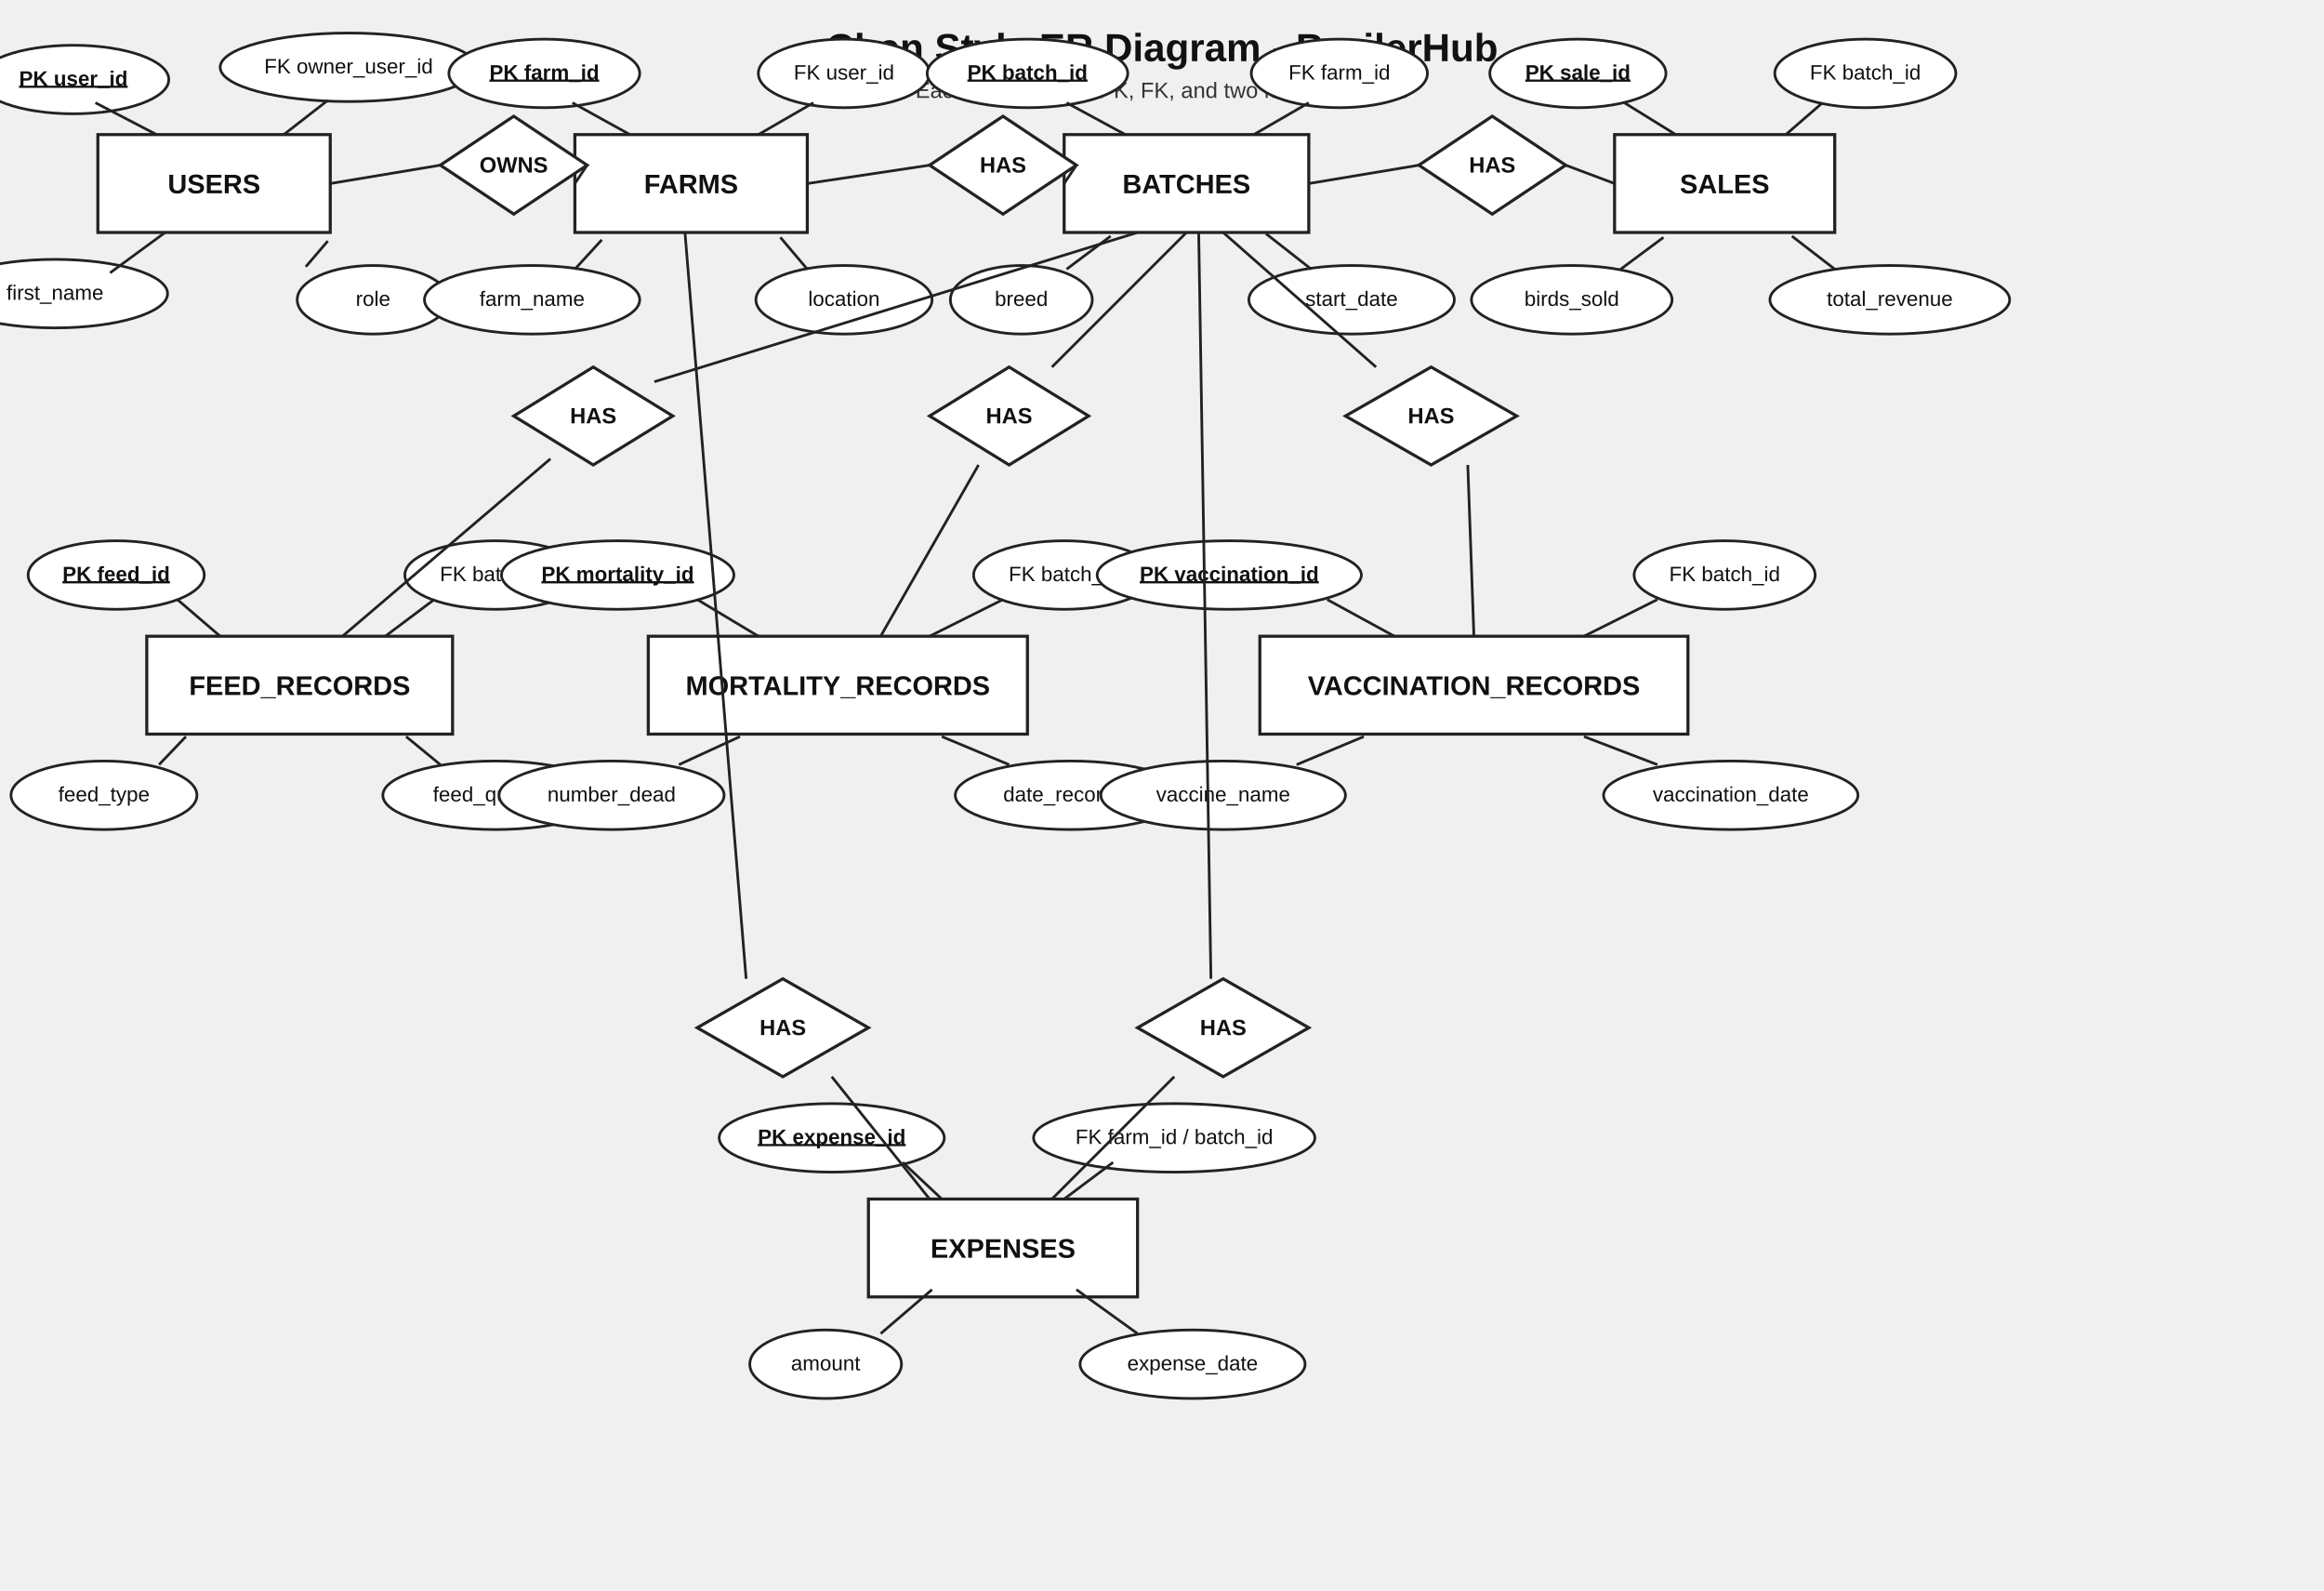
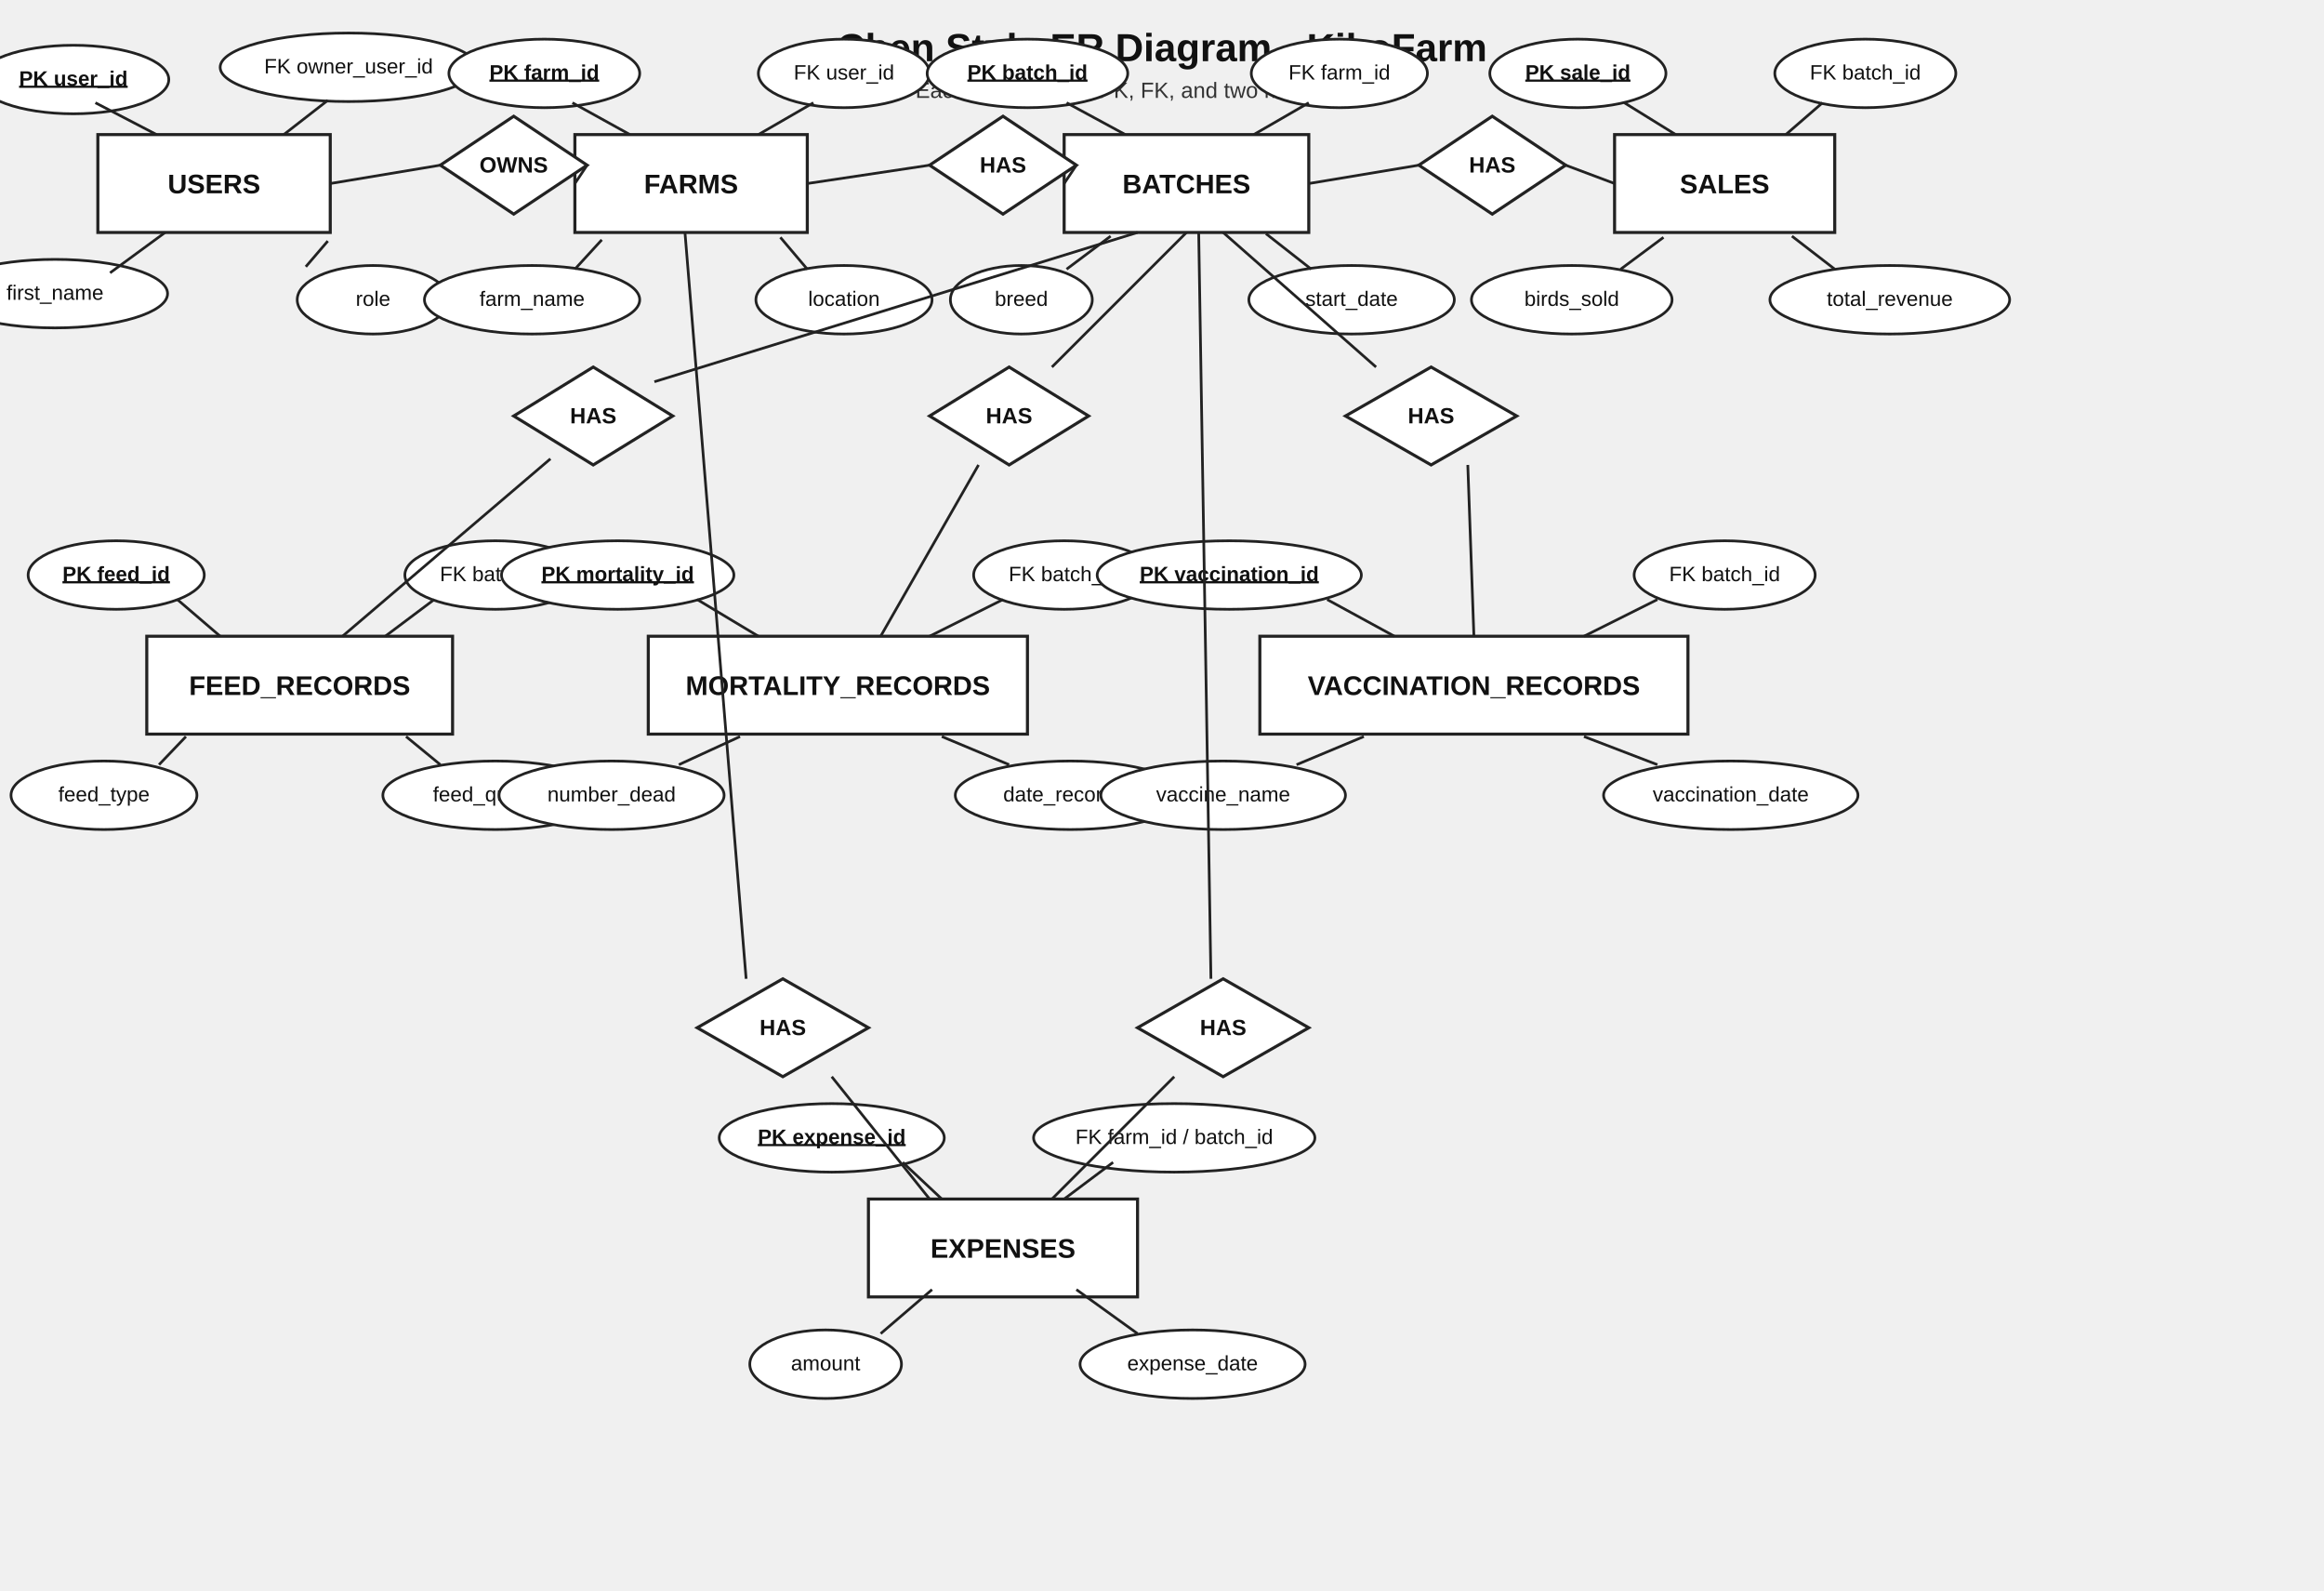
<svg xmlns="http://www.w3.org/2000/svg" width="1900" height="1300" viewBox="0 0 1900 1300">
  <defs>
    <style>
      .title { font-family: Arial, Helvetica, sans-serif; font-size: 32px; font-weight: 700; fill: #111; }
      .subtitle { font-family: Arial, Helvetica, sans-serif; font-size: 18px; fill: #333; }
      .entity { fill: #fff; stroke: #222; stroke-width: 2.5; }
      .diamond { fill: #fff; stroke: #222; stroke-width: 2.5; }
      .oval { fill: #fff; stroke: #222; stroke-width: 2.2; }
      .line { stroke: #222; stroke-width: 2.2; fill: none; }
      .entityText { font-family: Arial, Helvetica, sans-serif; font-size: 22px; font-weight: 700; fill: #111; }
      .relText { font-family: Arial, Helvetica, sans-serif; font-size: 18px; font-weight: 700; fill: #111; }
      .attrText { font-family: Arial, Helvetica, sans-serif; font-size: 17px; fill: #111; }
      .pk { text-decoration: underline; font-weight: 700; }
      .tag { font-family: Arial, Helvetica, sans-serif; font-size: 13px; fill: #444; font-weight: 700; }
    </style>
  </defs>
-   <text x="950" y="50" text-anchor="middle" class="title">Chen Style ER Diagram - BroilerHub</text>
+   <text x="950" y="50" text-anchor="middle" class="title">Chen Style ER Diagram - KikoFarm</text>
  <text x="950" y="80" text-anchor="middle" class="subtitle">Each entity shows PK, FK, and two main attributes</text>
  <rect x="80" y="110" width="190" height="80" class="entity" />
  <text x="175" y="158" text-anchor="middle" class="entityText">USERS</text>
  <ellipse cx="60" cy="65" rx="78" ry="28" class="oval" />
  <text x="60" y="70" text-anchor="middle" class="attrText pk">PK user_id</text>
  <line x1="78" y1="84" x2="128" y2="110" class="line" />
  <ellipse cx="285" cy="55" rx="105" ry="28" class="oval" />
  <text x="285" y="60" text-anchor="middle" class="attrText">FK owner_user_id</text>
  <line x1="268" y1="82" x2="232" y2="110" class="line" />
  <ellipse cx="45" cy="240" rx="92" ry="28" class="oval" />
  <text x="45" y="245" text-anchor="middle" class="attrText">first_name</text>
  <line x1="90" y1="223" x2="135" y2="190" class="line" />
  <ellipse cx="305" cy="245" rx="62" ry="28" class="oval" />
  <text x="305" y="250" text-anchor="middle" class="attrText">role</text>
  <line x1="268" y1="197" x2="250" y2="218" class="line" />
  <rect x="470" y="110" width="190" height="80" class="entity" />
  <text x="565" y="158" text-anchor="middle" class="entityText">FARMS</text>
  <ellipse cx="445" cy="60" rx="78" ry="28" class="oval" />
  <text x="445" y="65" text-anchor="middle" class="attrText pk">PK farm_id</text>
  <line x1="468" y1="84" x2="515" y2="110" class="line" />
  <ellipse cx="690" cy="60" rx="70" ry="28" class="oval" />
  <text x="690" y="65" text-anchor="middle" class="attrText">FK user_id</text>
  <line x1="665" y1="84" x2="620" y2="110" class="line" />
  <ellipse cx="435" cy="245" rx="88" ry="28" class="oval" />
  <text x="435" y="250" text-anchor="middle" class="attrText">farm_name</text>
  <line x1="492" y1="196" x2="470" y2="220" class="line" />
  <ellipse cx="690" cy="245" rx="72" ry="28" class="oval" />
  <text x="690" y="250" text-anchor="middle" class="attrText">location</text>
  <line x1="638" y1="194" x2="660" y2="220" class="line" />
  <rect x="870" y="110" width="200" height="80" class="entity" />
  <text x="970" y="158" text-anchor="middle" class="entityText">BATCHES</text>
  <ellipse cx="840" cy="60" rx="82" ry="28" class="oval" />
  <text x="840" y="65" text-anchor="middle" class="attrText pk">PK batch_id</text>
  <line x1="872" y1="84" x2="920" y2="110" class="line" />
  <ellipse cx="1095" cy="60" rx="72" ry="28" class="oval" />
  <text x="1095" y="65" text-anchor="middle" class="attrText">FK farm_id</text>
  <line x1="1070" y1="84" x2="1025" y2="110" class="line" />
  <ellipse cx="835" cy="245" rx="58" ry="28" class="oval" />
  <text x="835" y="250" text-anchor="middle" class="attrText">breed</text>
  <line x1="908" y1="193" x2="872" y2="220" class="line" />
  <ellipse cx="1105" cy="245" rx="84" ry="28" class="oval" />
  <text x="1105" y="250" text-anchor="middle" class="attrText">start_date</text>
  <line x1="1035" y1="191" x2="1072" y2="220" class="line" />
  <rect x="1320" y="110" width="180" height="80" class="entity" />
  <text x="1410" y="158" text-anchor="middle" class="entityText">SALES</text>
  <ellipse cx="1290" cy="60" rx="72" ry="28" class="oval" />
  <text x="1290" y="65" text-anchor="middle" class="attrText pk">PK sale_id</text>
  <line x1="1328" y1="84" x2="1370" y2="110" class="line" />
  <ellipse cx="1525" cy="60" rx="74" ry="28" class="oval" />
  <text x="1525" y="65" text-anchor="middle" class="attrText">FK batch_id</text>
  <line x1="1490" y1="84" x2="1460" y2="110" class="line" />
  <ellipse cx="1285" cy="245" rx="82" ry="28" class="oval" />
  <text x="1285" y="250" text-anchor="middle" class="attrText">birds_sold</text>
  <line x1="1360" y1="194" x2="1325" y2="220" class="line" />
  <ellipse cx="1545" cy="245" rx="98" ry="28" class="oval" />
  <text x="1545" y="250" text-anchor="middle" class="attrText">total_revenue</text>
  <line x1="1465" y1="193" x2="1500" y2="220" class="line" />
  <rect x="120" y="520" width="250" height="80" class="entity" />
  <text x="245" y="568" text-anchor="middle" class="entityText">FEED_RECORDS</text>
  <ellipse cx="95" cy="470" rx="72" ry="28" class="oval" />
  <text x="95" y="475" text-anchor="middle" class="attrText pk">PK feed_id</text>
  <line x1="145" y1="490" x2="180" y2="520" class="line" />
  <ellipse cx="405" cy="470" rx="74" ry="28" class="oval" />
  <text x="405" y="475" text-anchor="middle" class="attrText">FK batch_id</text>
  <line x1="355" y1="490" x2="315" y2="520" class="line" />
  <ellipse cx="85" cy="650" rx="76" ry="28" class="oval" />
  <text x="85" y="655" text-anchor="middle" class="attrText">feed_type</text>
  <line x1="152" y1="602" x2="130" y2="625" class="line" />
  <ellipse cx="405" cy="650" rx="92" ry="28" class="oval" />
  <text x="405" y="655" text-anchor="middle" class="attrText">feed_quantity</text>
  <line x1="332" y1="602" x2="360" y2="625" class="line" />
  <rect x="530" y="520" width="310" height="80" class="entity" />
  <text x="685" y="568" text-anchor="middle" class="entityText">MORTALITY_RECORDS</text>
  <ellipse cx="505" cy="470" rx="95" ry="28" class="oval" />
  <text x="505" y="475" text-anchor="middle" class="attrText pk">PK mortality_id</text>
  <line x1="570" y1="490" x2="620" y2="520" class="line" />
  <ellipse cx="870" cy="470" rx="74" ry="28" class="oval" />
  <text x="870" y="475" text-anchor="middle" class="attrText">FK batch_id</text>
  <line x1="820" y1="490" x2="760" y2="520" class="line" />
  <ellipse cx="500" cy="650" rx="92" ry="28" class="oval" />
  <text x="500" y="655" text-anchor="middle" class="attrText">number_dead</text>
  <line x1="605" y1="602" x2="555" y2="625" class="line" />
  <ellipse cx="875" cy="650" rx="94" ry="28" class="oval" />
  <text x="875" y="655" text-anchor="middle" class="attrText">date_recorded</text>
  <line x1="770" y1="602" x2="825" y2="625" class="line" />
  <rect x="1030" y="520" width="350" height="80" class="entity" />
  <text x="1205" y="568" text-anchor="middle" class="entityText">VACCINATION_RECORDS</text>
  <ellipse cx="1005" cy="470" rx="108" ry="28" class="oval" />
  <text x="1005" y="475" text-anchor="middle" class="attrText pk">PK vaccination_id</text>
  <line x1="1085" y1="490" x2="1140" y2="520" class="line" />
  <ellipse cx="1410" cy="470" rx="74" ry="28" class="oval" />
  <text x="1410" y="475" text-anchor="middle" class="attrText">FK batch_id</text>
  <line x1="1355" y1="490" x2="1295" y2="520" class="line" />
  <ellipse cx="1000" cy="650" rx="100" ry="28" class="oval" />
  <text x="1000" y="655" text-anchor="middle" class="attrText">vaccine_name</text>
  <line x1="1115" y1="602" x2="1060" y2="625" class="line" />
  <ellipse cx="1415" cy="650" rx="104" ry="28" class="oval" />
  <text x="1415" y="655" text-anchor="middle" class="attrText">vaccination_date</text>
  <line x1="1295" y1="602" x2="1355" y2="625" class="line" />
  <rect x="710" y="980" width="220" height="80" class="entity" />
  <text x="820" y="1028" text-anchor="middle" class="entityText">EXPENSES</text>
  <ellipse cx="680" cy="930" rx="92" ry="28" class="oval" />
  <text x="680" y="935" text-anchor="middle" class="attrText pk">PK expense_id</text>
  <line x1="738" y1="950" x2="770" y2="980" class="line" />
  <ellipse cx="960" cy="930" rx="115" ry="28" class="oval" />
  <text x="960" y="935" text-anchor="middle" class="attrText">FK farm_id / batch_id</text>
  <line x1="910" y1="950" x2="870" y2="980" class="line" />
  <ellipse cx="675" cy="1115" rx="62" ry="28" class="oval" />
  <text x="675" y="1120" text-anchor="middle" class="attrText">amount</text>
  <line x1="762" y1="1054" x2="720" y2="1090" class="line" />
  <ellipse cx="975" cy="1115" rx="92" ry="28" class="oval" />
  <text x="975" y="1120" text-anchor="middle" class="attrText">expense_date</text>
  <line x1="880" y1="1054" x2="930" y2="1090" class="line" />
  <polygon points="360,135 420,95 480,135 420,175" class="diamond" />
  <text x="420" y="141" text-anchor="middle" class="relText">OWNS</text>
  <line x1="270" y1="150" x2="360" y2="135" class="line" />
  <line x1="480" y1="135" x2="470" y2="150" class="line" />
  <polygon points="760,135 820,95 880,135 820,175" class="diamond" />
  <text x="820" y="141" text-anchor="middle" class="relText">HAS</text>
  <line x1="660" y1="150" x2="760" y2="135" class="line" />
  <line x1="880" y1="135" x2="870" y2="150" class="line" />
  <polygon points="1160,135 1220,95 1280,135 1220,175" class="diamond" />
  <text x="1220" y="141" text-anchor="middle" class="relText">HAS</text>
  <line x1="1070" y1="150" x2="1160" y2="135" class="line" />
  <line x1="1280" y1="135" x2="1320" y2="150" class="line" />
  <polygon points="420,340 485,300 550,340 485,380" class="diamond" />
  <text x="485" y="346" text-anchor="middle" class="relText">HAS</text>
  <line x1="930" y1="190" x2="535" y2="312" class="line" />
  <line x1="450" y1="375" x2="280" y2="520" class="line" />
  <polygon points="760,340 825,300 890,340 825,380" class="diamond" />
  <text x="825" y="346" text-anchor="middle" class="relText">HAS</text>
  <line x1="970" y1="190" x2="860" y2="300" class="line" />
  <line x1="800" y1="380" x2="720" y2="520" class="line" />
  <polygon points="1100,340 1170,300 1240,340 1170,380" class="diamond" />
  <text x="1170" y="346" text-anchor="middle" class="relText">HAS</text>
  <line x1="1000" y1="190" x2="1125" y2="300" class="line" />
  <line x1="1200" y1="380" x2="1205" y2="520" class="line" />
  <polygon points="570,840 640,800 710,840 640,880" class="diamond" />
  <text x="640" y="846" text-anchor="middle" class="relText">HAS</text>
  <line x1="560" y1="190" x2="610" y2="800" class="line" />
  <line x1="680" y1="880" x2="760" y2="980" class="line" />
  <polygon points="930,840 1000,800 1070,840 1000,880" class="diamond" />
  <text x="1000" y="846" text-anchor="middle" class="relText">HAS</text>
  <line x1="980" y1="190" x2="990" y2="800" class="line" />
  <line x1="960" y1="880" x2="860" y2="980" class="line" />
</svg>
